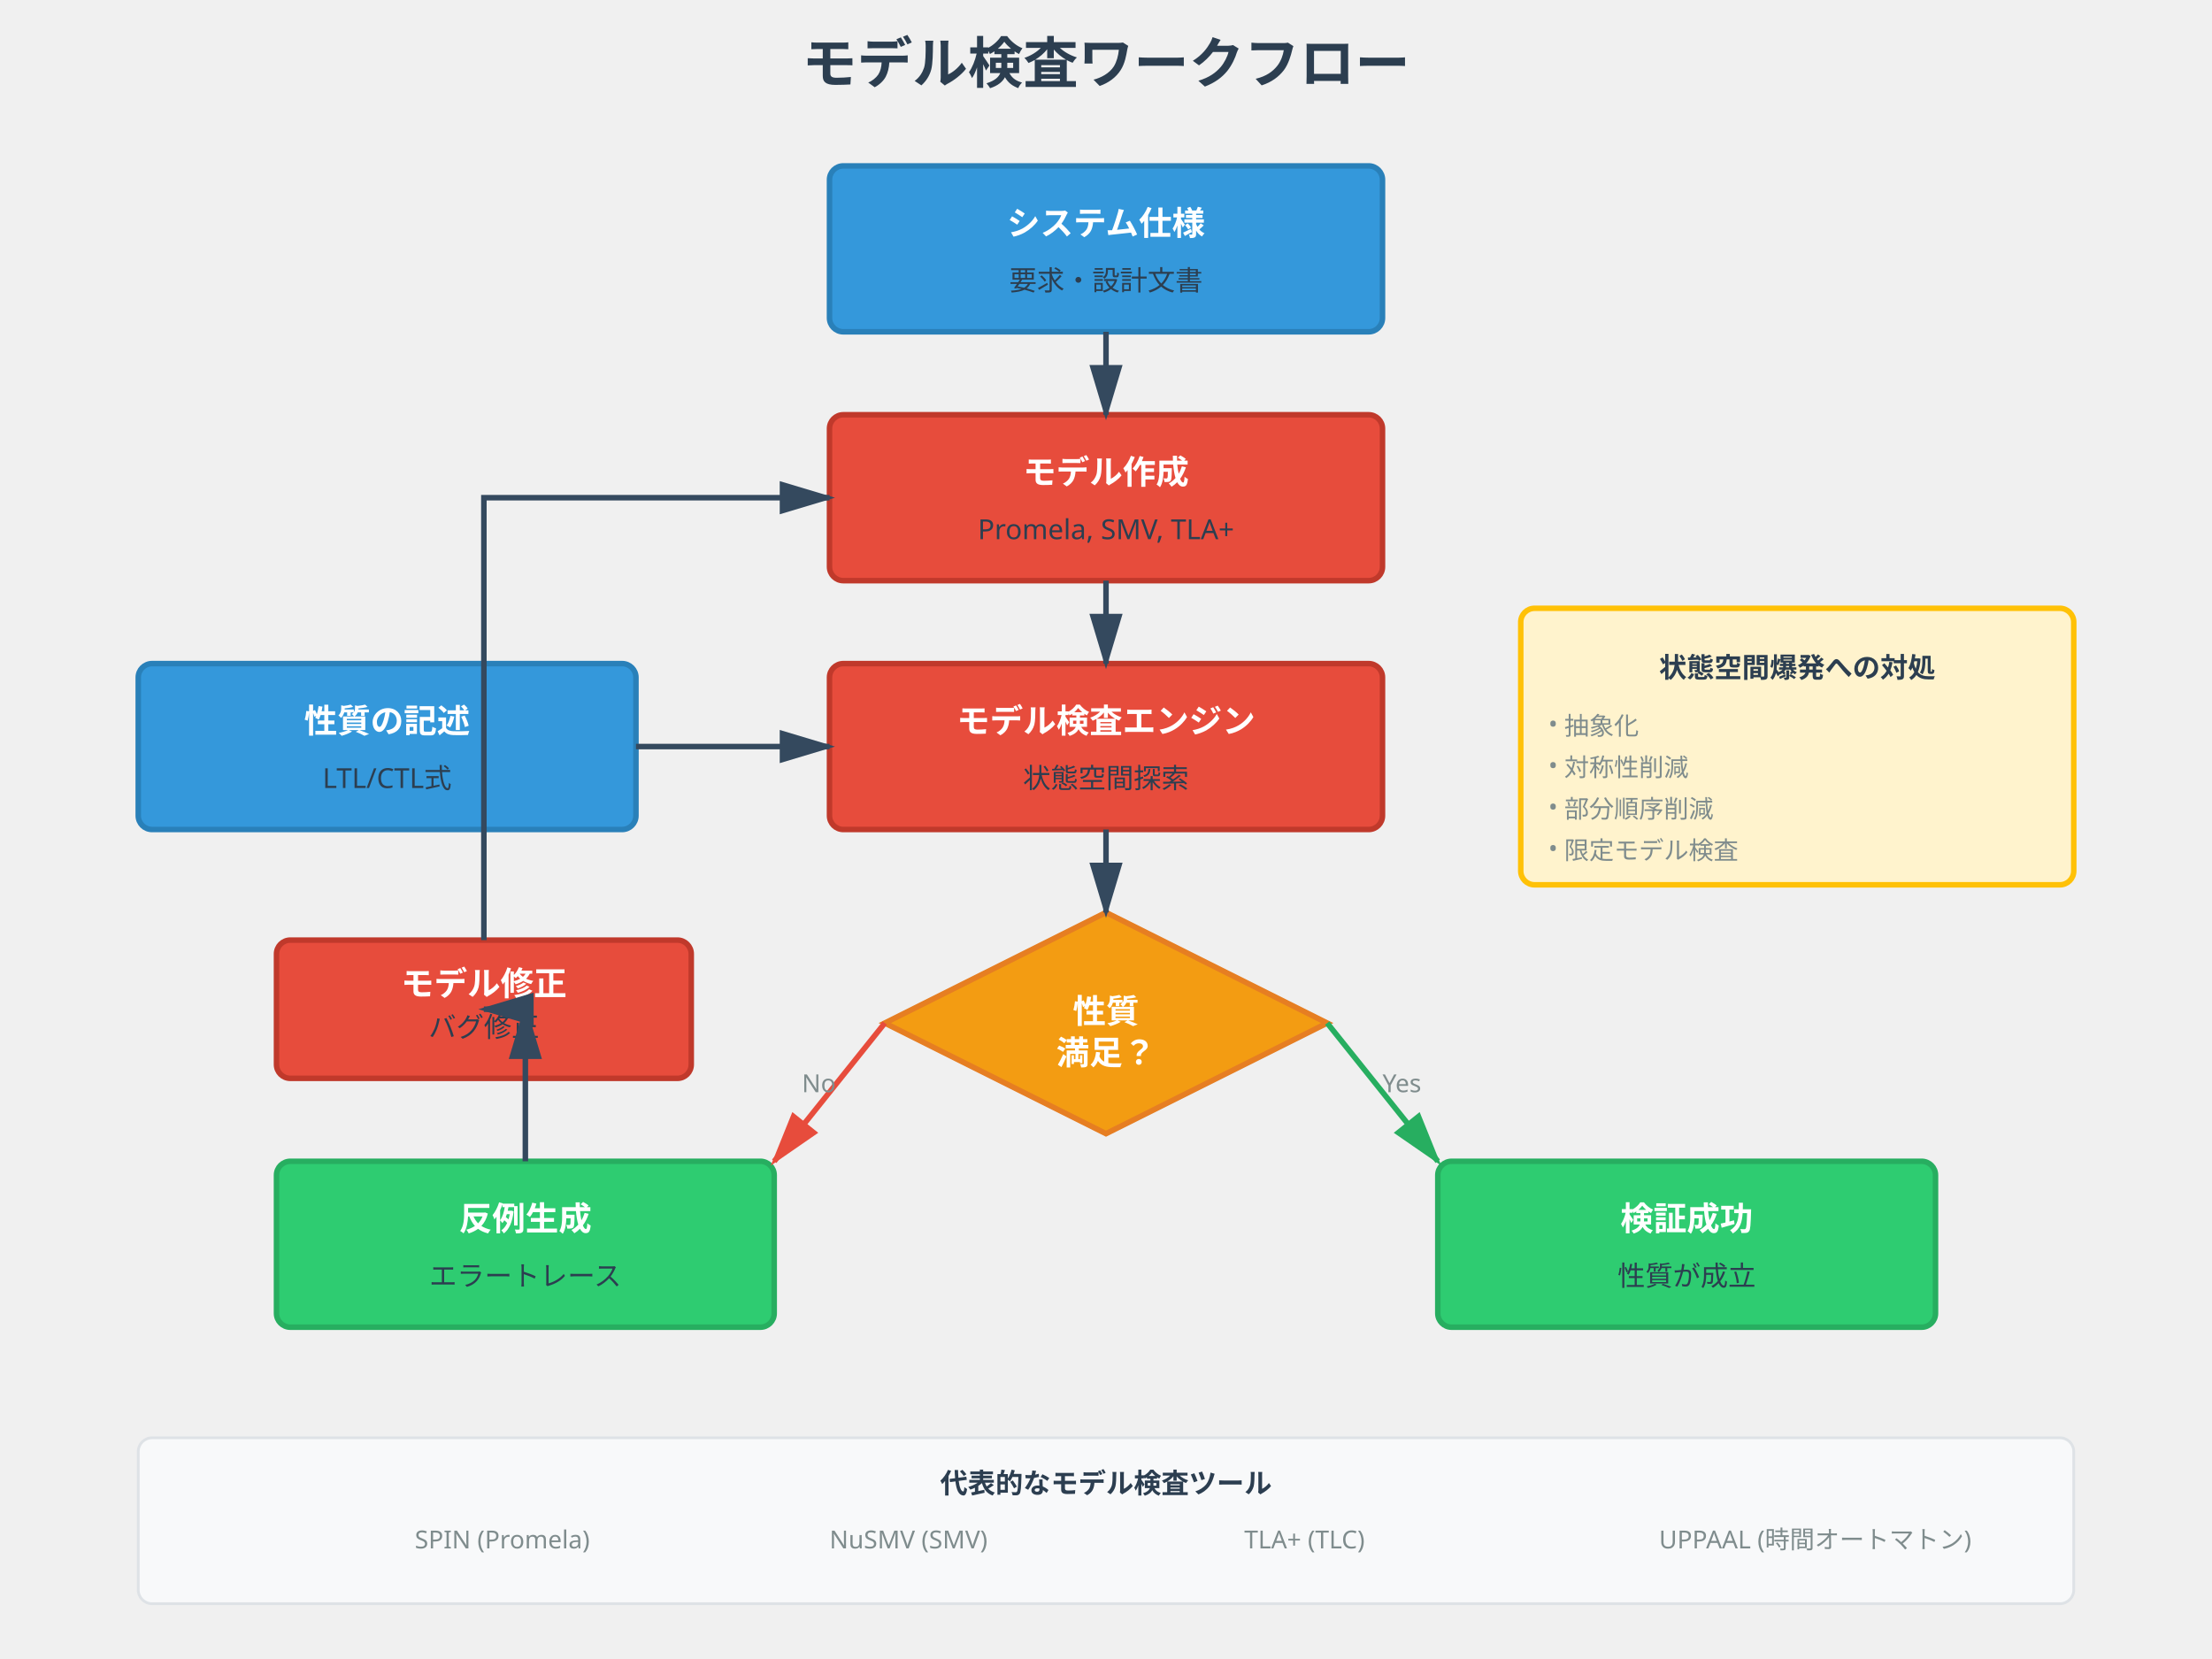
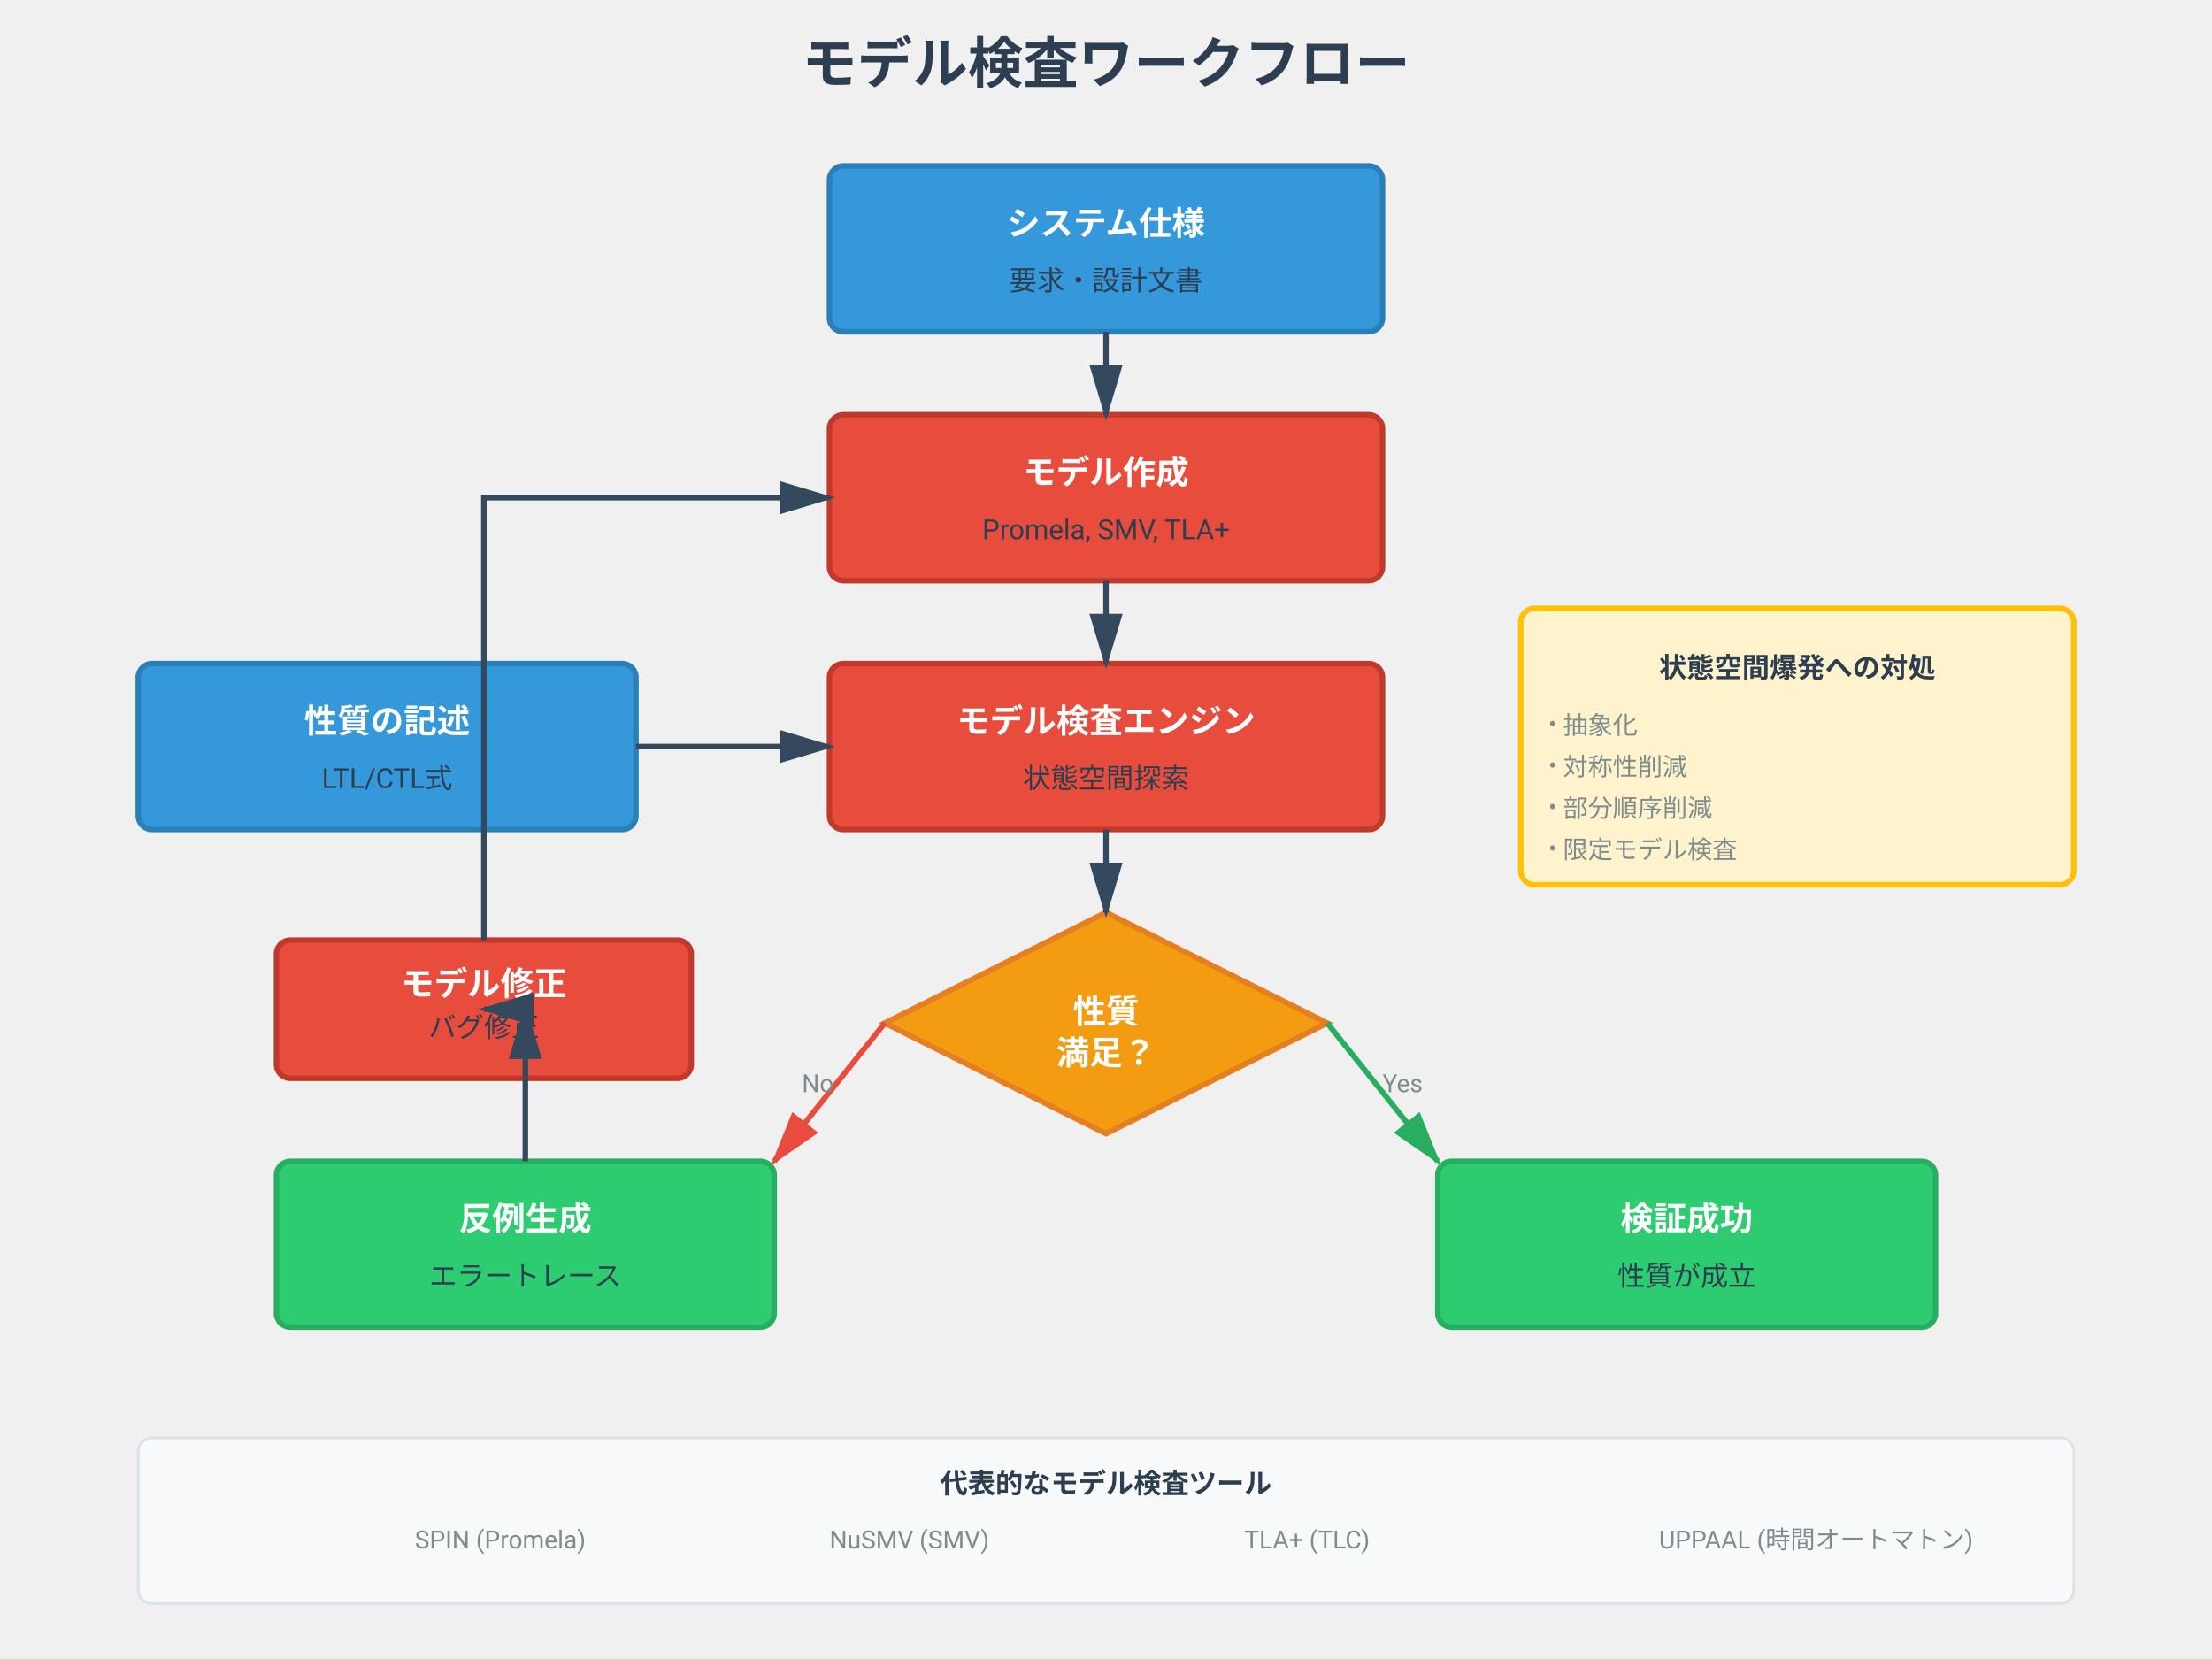
<svg xmlns="http://www.w3.org/2000/svg" width="800" height="600" viewBox="0 0 800 600">
  <defs>
    <style>
-       .title { font-family: 'Noto Sans JP', sans-serif; font-size: 20px; font-weight: bold; fill: #2c3e50; }
-       .process-title { font-family: 'Noto Sans JP', sans-serif; font-size: 12px; font-weight: bold; fill: #fff; }
-       .text-content { font-family: 'Noto Sans JP', sans-serif; font-size: 10px; fill: #2c3e50; }
-       .small-text { font-family: 'Noto Sans JP', sans-serif; font-size: 9px; fill: #7f8c8d; }
+       .title { font-family: -apple-system, BlinkMacSystemFont, 'Segoe UI', Roboto, 'Helvetica Neue', Arial, 'Noto Sans', sans-serif, 'Apple Color Emoji', 'Segoe UI Emoji', 'Segoe UI Symbol', 'Noto Color Emoji'; font-size: 20px; font-weight: bold; fill: #2c3e50; }
+       .process-title { font-family: -apple-system, BlinkMacSystemFont, 'Segoe UI', Roboto, 'Helvetica Neue', Arial, 'Noto Sans', sans-serif, 'Apple Color Emoji', 'Segoe UI Emoji', 'Segoe UI Symbol', 'Noto Color Emoji'; font-size: 12px; font-weight: bold; fill: #fff; }
+       .text-content { font-family: -apple-system, BlinkMacSystemFont, 'Segoe UI', Roboto, 'Helvetica Neue', Arial, 'Noto Sans', sans-serif, 'Apple Color Emoji', 'Segoe UI Emoji', 'Segoe UI Symbol', 'Noto Color Emoji'; font-size: 10px; fill: #2c3e50; }
+       .small-text { font-family: -apple-system, BlinkMacSystemFont, 'Segoe UI', Roboto, 'Helvetica Neue', Arial, 'Noto Sans', sans-serif, 'Apple Color Emoji', 'Segoe UI Emoji', 'Segoe UI Symbol', 'Noto Color Emoji'; font-size: 9px; fill: #7f8c8d; }
      .input-box { fill: #3498db; stroke: #2980b9; stroke-width: 2; }
      .process-box { fill: #e74c3c; stroke: #c0392b; stroke-width: 2; }
      .output-box { fill: #2ecc71; stroke: #27ae60; stroke-width: 2; }
      .decision-box { fill: #f39c12; stroke: #e67e22; stroke-width: 2; }
      .component { fill: #fff; stroke: #95a5a6; stroke-width: 1; }
      .flow-arrow { stroke: #34495e; stroke-width: 2; fill: none; marker-end: url(#arrowhead); }
      .yes-arrow { stroke: #27ae60; stroke-width: 2; fill: none; marker-end: url(#arrowhead-green); }
      .no-arrow { stroke: #e74c3c; stroke-width: 2; fill: none; marker-end: url(#arrowhead-red); }
    </style>
    <marker id="arrowhead" markerWidth="10" markerHeight="10" refX="9" refY="3" orient="auto">
      <polygon points="0 0, 10 3, 0 6" fill="#34495e" />
    </marker>
    <marker id="arrowhead-green" markerWidth="10" markerHeight="10" refX="9" refY="3" orient="auto">
      <polygon points="0 0, 10 3, 0 6" fill="#27ae60" />
    </marker>
    <marker id="arrowhead-red" markerWidth="10" markerHeight="10" refX="9" refY="3" orient="auto">
      <polygon points="0 0, 10 3, 0 6" fill="#e74c3c" />
    </marker>
  </defs>
  <text x="400" y="30" class="title" text-anchor="middle">モデル検査ワークフロー</text>
  <rect x="300" y="60" width="200" height="60" class="input-box" rx="5" />
  <text x="400" y="85" class="process-title" text-anchor="middle">システム仕様</text>
  <text x="400" y="105" class="text-content" text-anchor="middle">要求・設計文書</text>
  <rect x="300" y="150" width="200" height="60" class="process-box" rx="5" />
  <text x="400" y="175" class="process-title" text-anchor="middle">モデル作成</text>
  <text x="400" y="195" class="text-content" text-anchor="middle">Promela, SMV, TLA+</text>
  <rect x="50" y="240" width="180" height="60" class="input-box" rx="5" />
  <text x="140" y="265" class="process-title" text-anchor="middle">性質の記述</text>
  <text x="140" y="285" class="text-content" text-anchor="middle">LTL/CTL式</text>
  <rect x="300" y="240" width="200" height="60" class="process-box" rx="5" />
  <text x="400" y="265" class="process-title" text-anchor="middle">モデル検査エンジン</text>
  <text x="400" y="285" class="text-content" text-anchor="middle">状態空間探索</text>
  <polygon points="400,330 480,370 400,410 320,370" class="decision-box" />
  <text x="400" y="370" class="process-title" text-anchor="middle">性質</text>
  <text x="400" y="385" class="process-title" text-anchor="middle">満足？</text>
  <rect x="100" y="420" width="180" height="60" class="output-box" rx="5" />
  <text x="190" y="445" class="process-title" text-anchor="middle">反例生成</text>
  <text x="190" y="465" class="text-content" text-anchor="middle">エラートレース</text>
  <rect x="520" y="420" width="180" height="60" class="output-box" rx="5" />
  <text x="610" y="445" class="process-title" text-anchor="middle">検証成功</text>
  <text x="610" y="465" class="text-content" text-anchor="middle">性質が成立</text>
  <rect x="100" y="340" width="150" height="50" class="process-box" rx="5" />
  <text x="175" y="360" class="process-title" text-anchor="middle">モデル修正</text>
  <text x="175" y="375" class="text-content" text-anchor="middle">バグ修正</text>
  <path d="M 400 120 L 400 150" class="flow-arrow" />
  <path d="M 400 210 L 400 240" class="flow-arrow" />
  <path d="M 230 270 L 300 270" class="flow-arrow" />
  <path d="M 400 300 L 400 330" class="flow-arrow" />
  <path d="M 320 370 L 280 420" class="no-arrow" />
  <text x="290" y="395" class="small-text">No</text>
  <path d="M 480 370 L 520 420" class="yes-arrow" />
  <text x="500" y="395" class="small-text">Yes</text>
  <path d="M 190 420 L 190 365" class="flow-arrow" />
  <path d="M 190 365 L 175 365" class="flow-arrow" />
  <path d="M 175 340 L 175 180 L 300 180" class="flow-arrow" />
  <g id="state-explosion">
    <rect x="550" y="220" width="200" height="100" fill="#fff3cd" stroke="#ffc107" stroke-width="2" rx="5" />
    <text x="650" y="245" class="text-content" text-anchor="middle" font-weight="bold">状態空間爆発への対処</text>
    <text x="560" y="265" class="small-text">• 抽象化</text>
    <text x="560" y="280" class="small-text">• 対称性削減</text>
    <text x="560" y="295" class="small-text">• 部分順序削減</text>
    <text x="560" y="310" class="small-text">• 限定モデル検査</text>
  </g>
  <g id="tools">
    <rect x="50" y="520" width="700" height="60" fill="#f8f9fa" stroke="#dee2e6" stroke-width="1" rx="5" />
    <text x="400" y="540" class="text-content" text-anchor="middle" font-weight="bold">代表的なモデル検査ツール</text>
    <text x="150" y="560" class="small-text">SPIN (Promela)</text>
    <text x="300" y="560" class="small-text">NuSMV (SMV)</text>
    <text x="450" y="560" class="small-text">TLA+ (TLC)</text>
    <text x="600" y="560" class="small-text">UPPAAL (時間オートマトン)</text>
  </g>
</svg>
